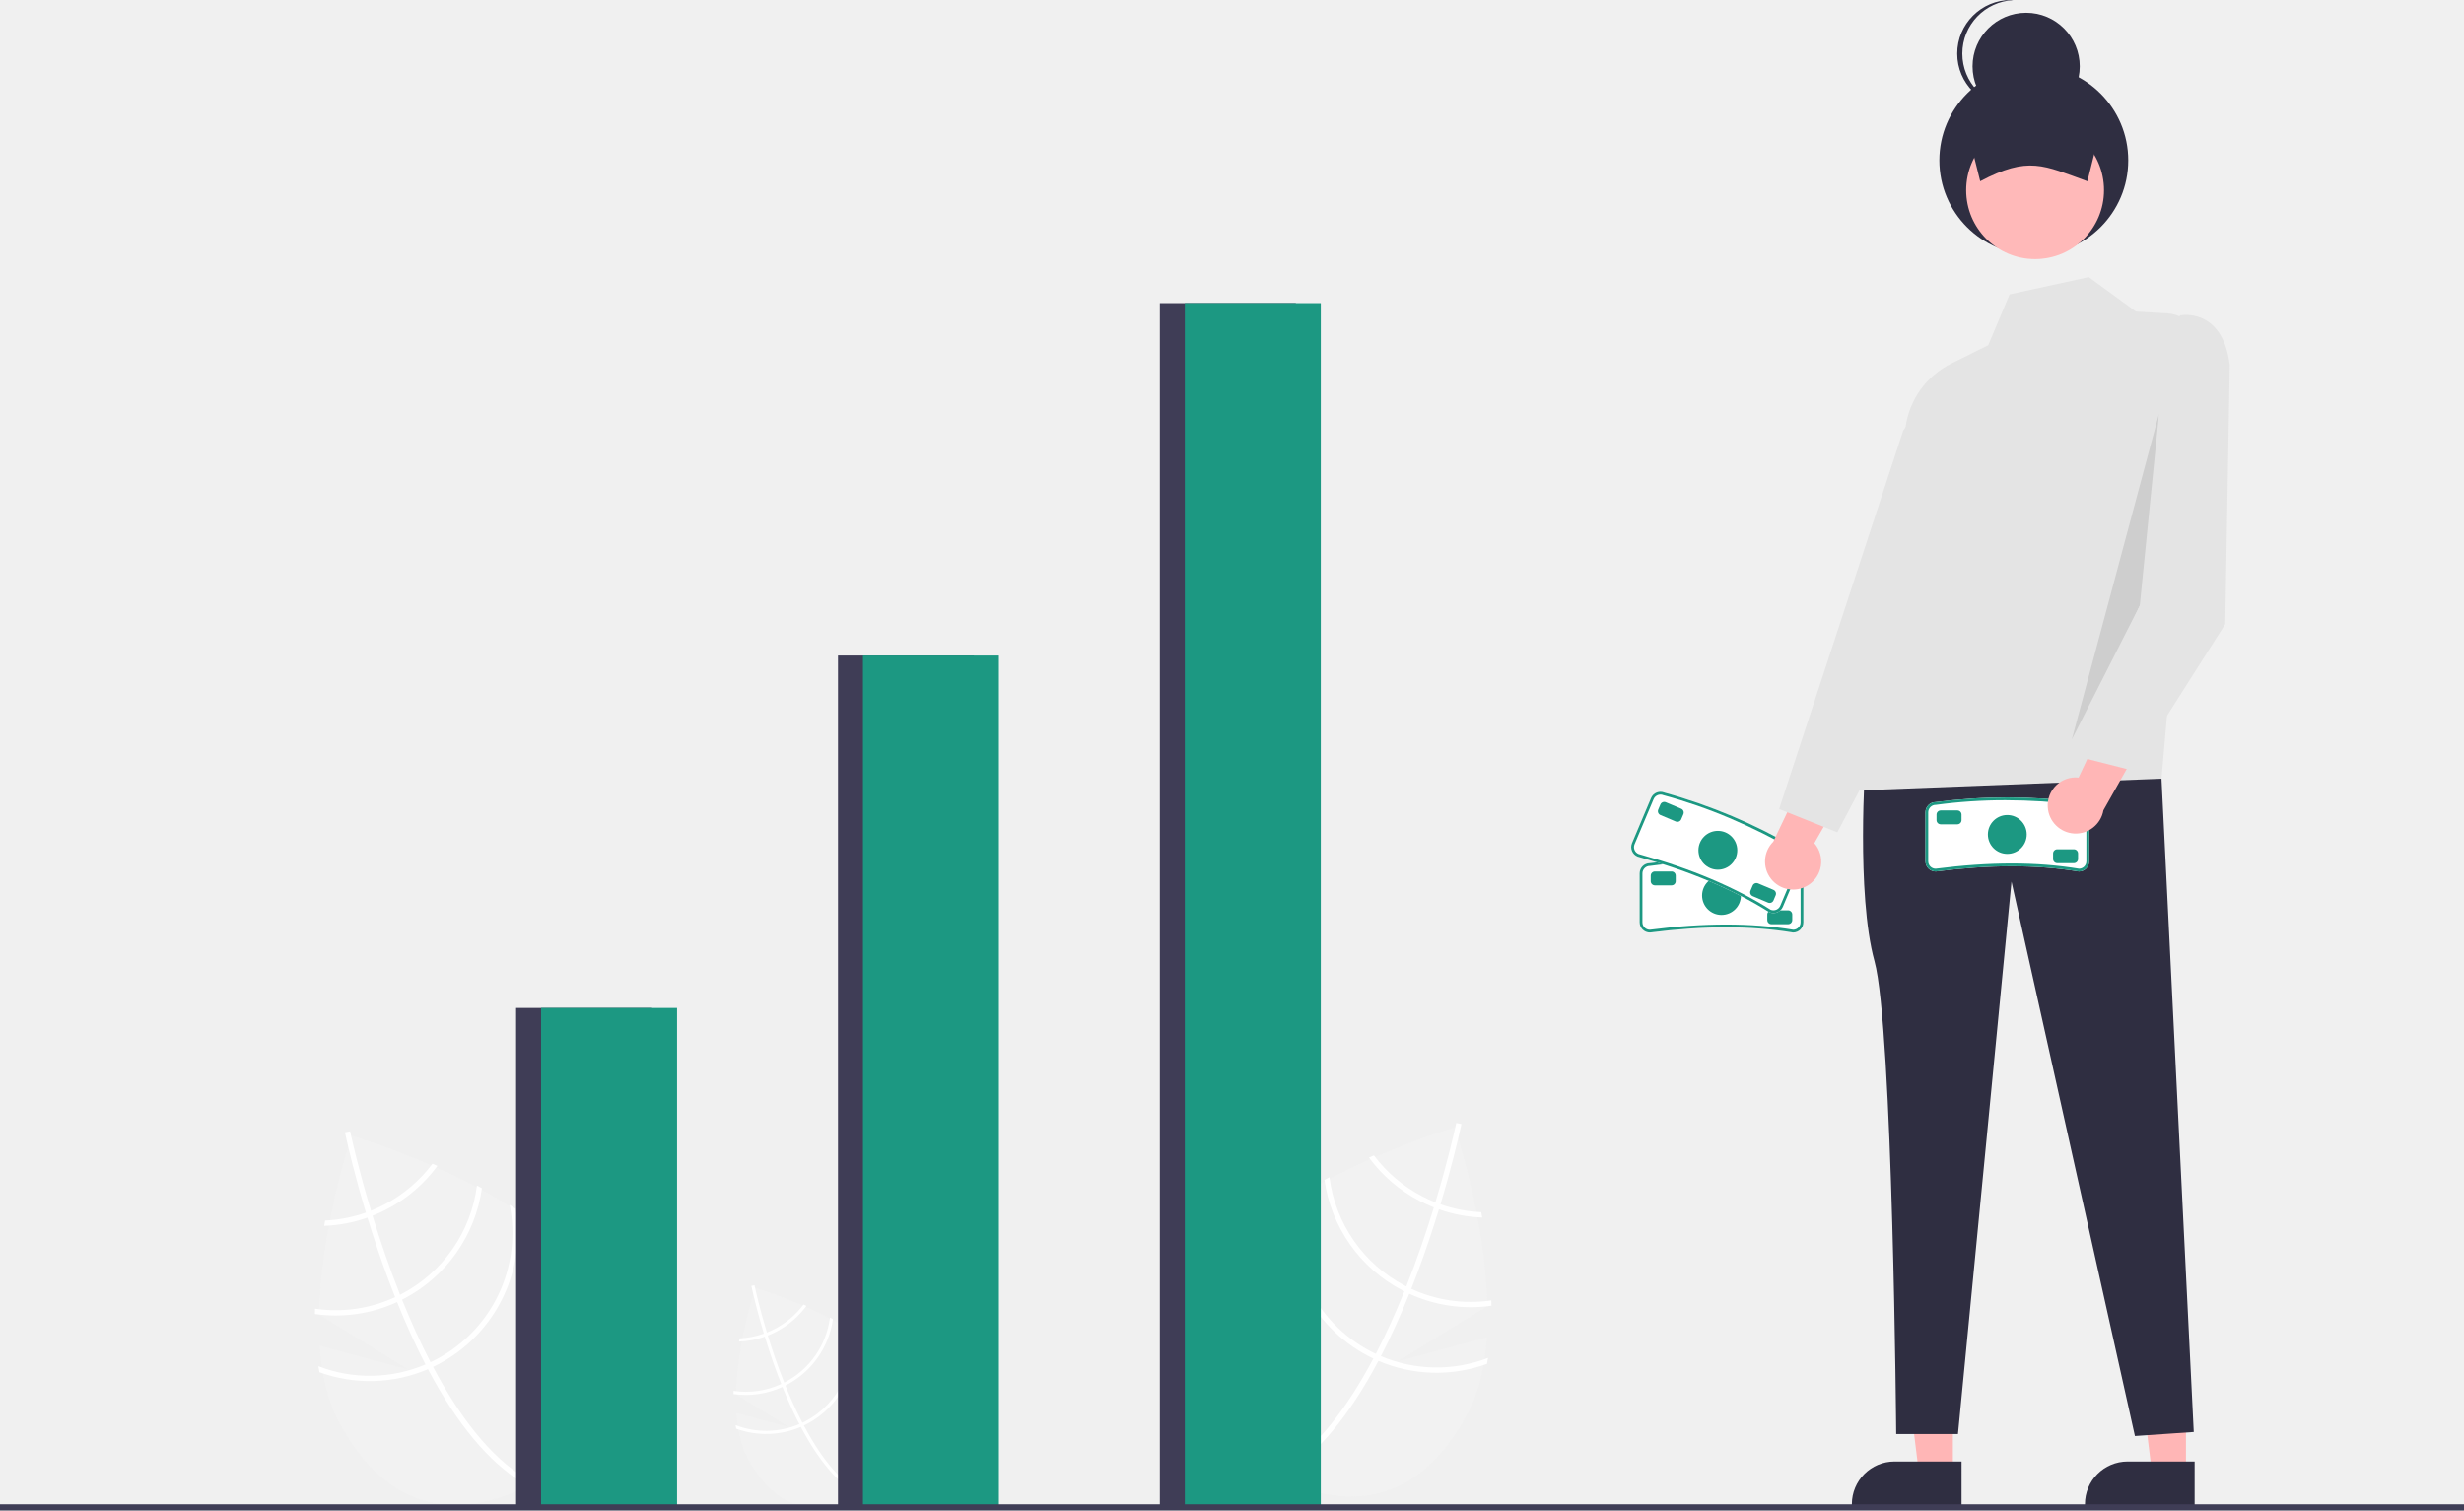
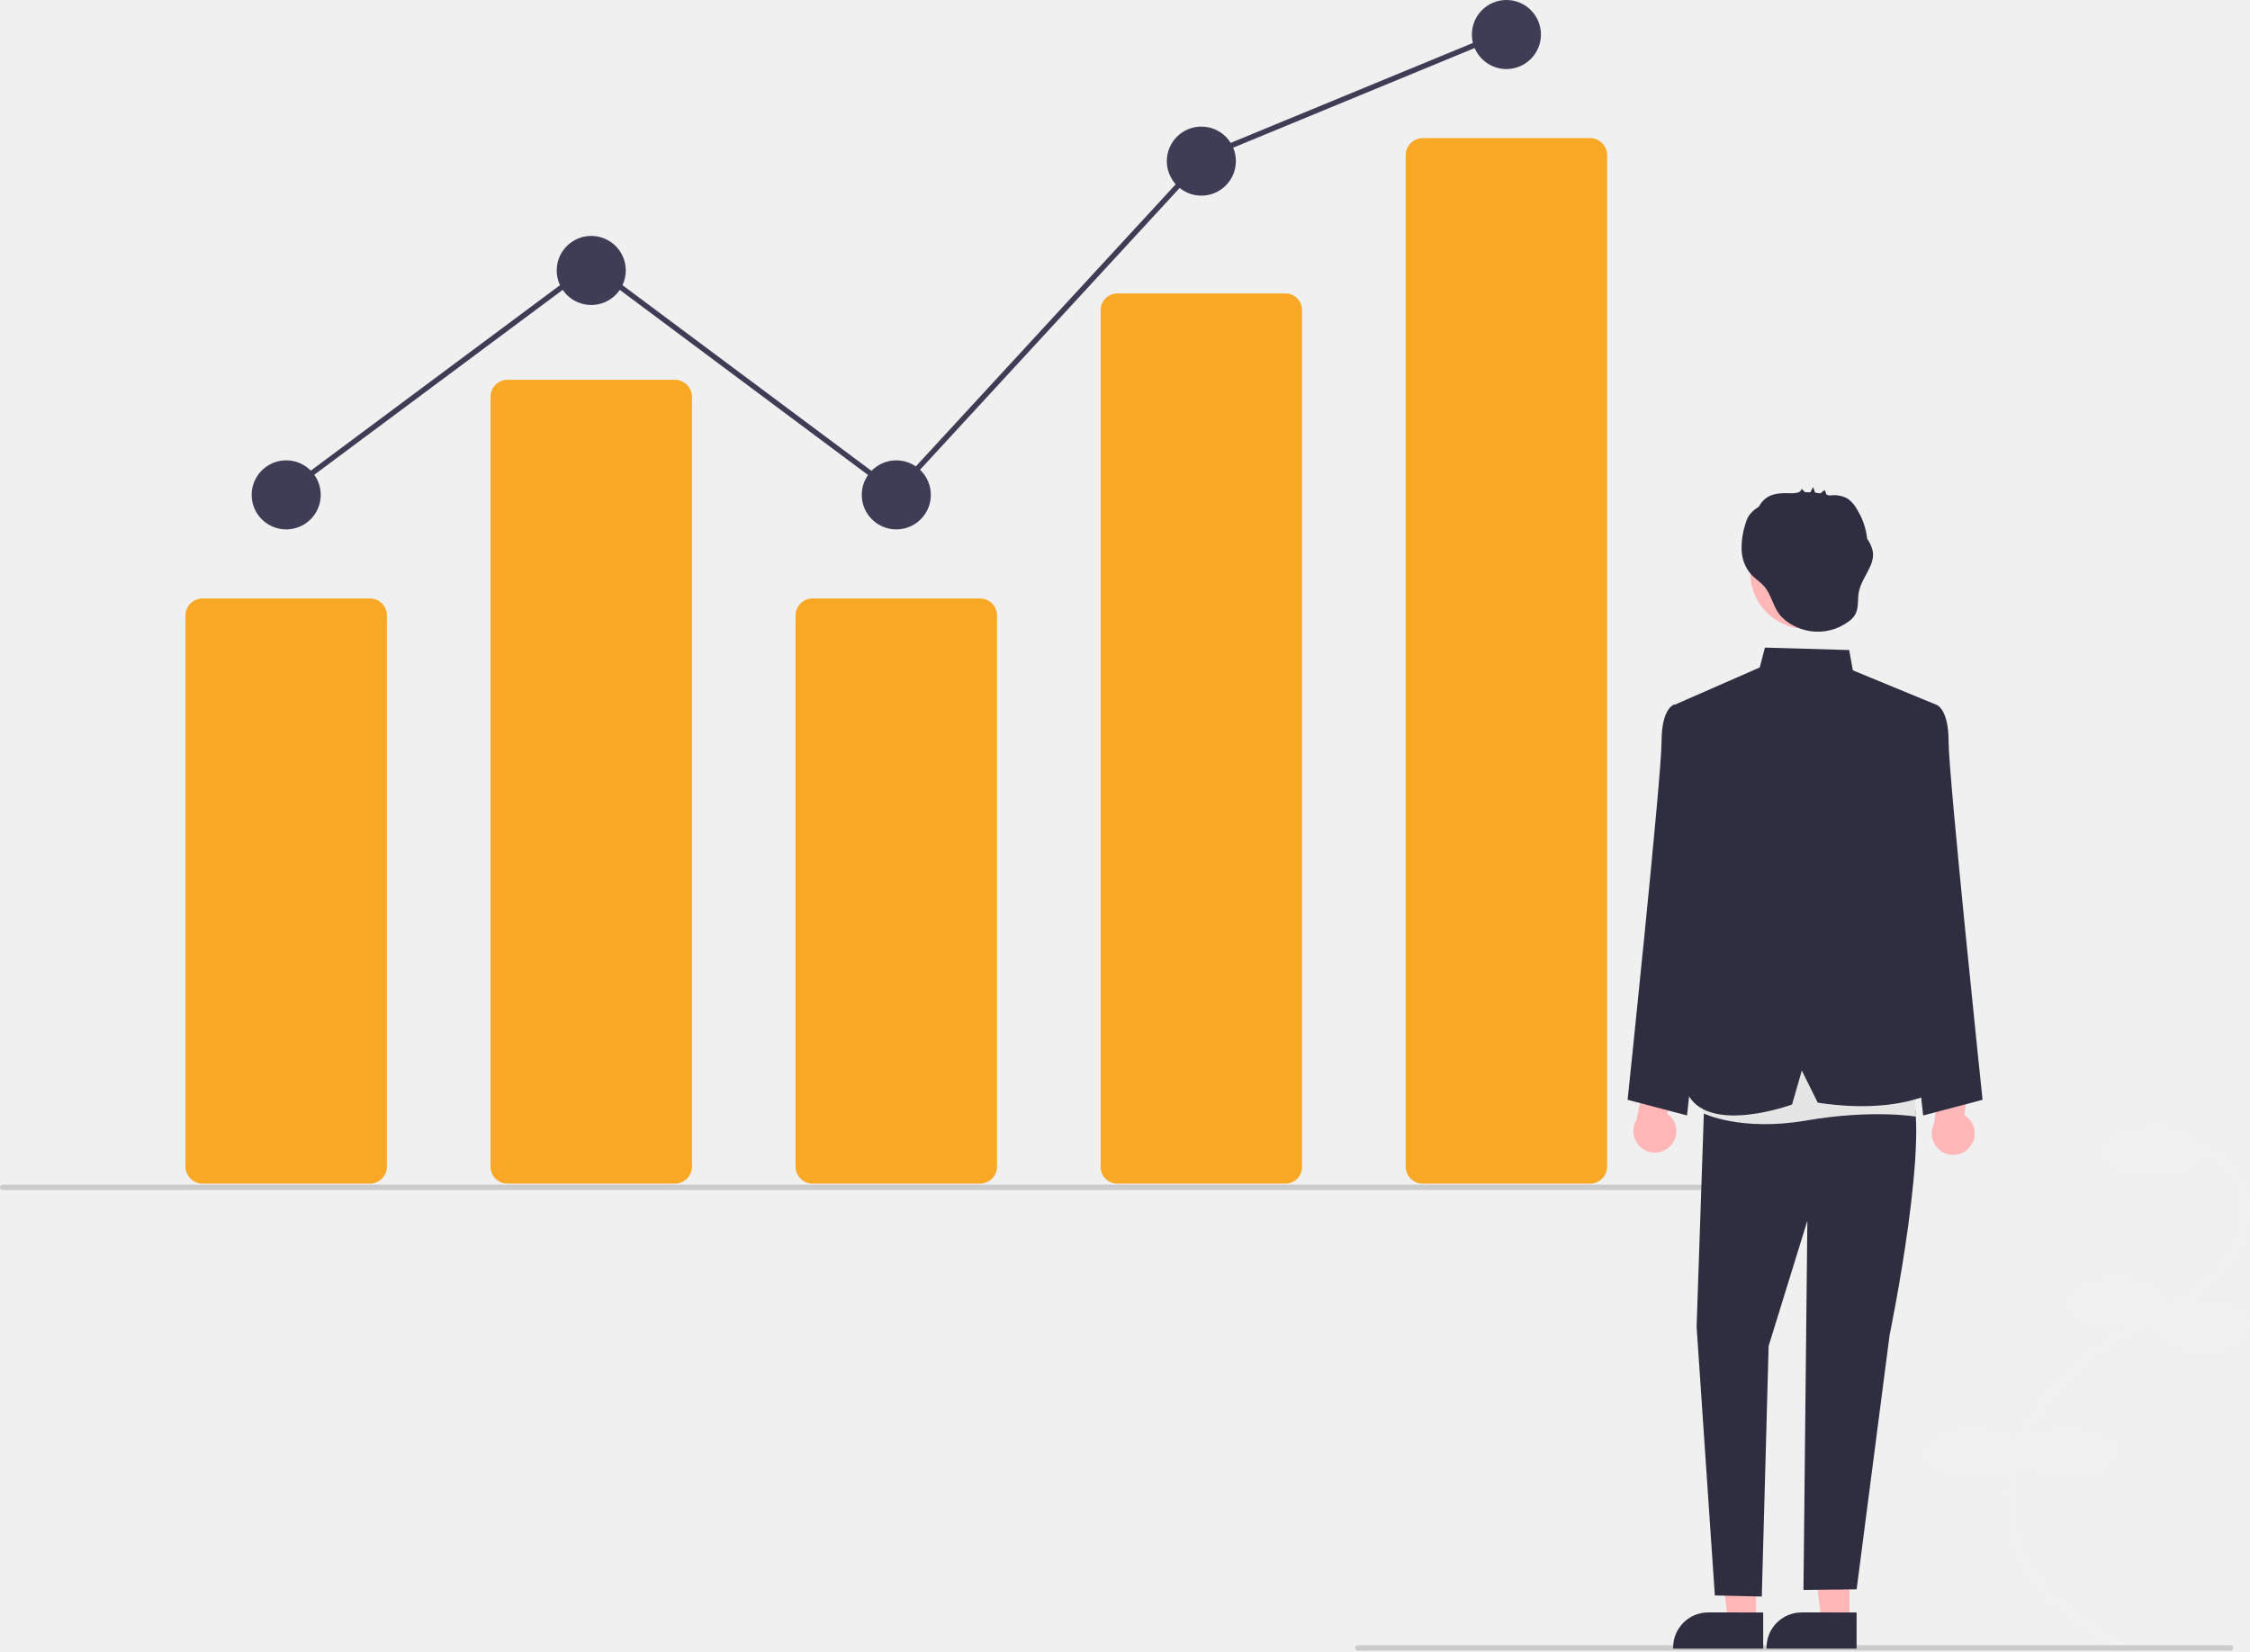
- <svg xmlns="http://www.w3.org/2000/svg" data-name="Layer 1" width="888" height="544.357" viewBox="0 0 888 544.357">
-   <path d="M691.817,659.775l-32.031,8.592,32.263-19.84c-.694-31.628-11.733-64.424-11.733-64.424s-68.95,19.975-87.046,54.564-3.852,57.425,21.514,70.695c25.365,13.27,52.247,11.951,70.343-22.639C689.154,679.026,691.147,669.669,691.817,659.775Z" transform="translate(-156 -177.8214)" fill="#f2f2f2" />
-   <path d="M653.662,666.536l-.892,1.705c-10.47,19.765-21.902,33.479-34.156,40.936-.177.112-.357.211-.534.323l-.5-.831-.471-.805c13.427-7.951,24.696-23.224,33.832-40.461.3-.553.604-1.114.892-1.684,3.803-7.331,7.228-14.967,10.273-22.534.241-.584.478-1.18.714-1.776,3.967-10.008,7.275-19.824,9.926-28.467.19-.61.372-1.225.549-1.831,4.427-14.648,6.883-25.651,7.41-28.096.069-.297.102-.463.111-.501l.921.192.013-.004.93.196c-.009.038-.117.594-.349,1.613-.845,3.815-3.246,14.116-7.203,27.29-.181.593-.363,1.208-.553,1.818-2.144,7.016-4.707,14.771-7.699,22.752q-1.123,3.009-2.281,5.902c-.228.601-.465,1.197-.706,1.781Q658.952,656.323,653.662,666.536Z" transform="translate(-156 -177.8214)" fill="#fff" />
-   <path d="M675.128,611.801c-.605-.22-1.219-.444-1.832-.69a52.552,52.552,0,0,1-4.888-2.246,51.119,51.119,0,0,1-17.268-14.667c-.589.262-1.177.524-1.778.79a53.011,53.011,0,0,0,18.163,15.566,54.372,54.372,0,0,0,5.222,2.388c.605.241,1.219.465,1.828.677a52.565,52.565,0,0,0,15.595,2.966q-.18-.981-.348-1.924A50.943,50.943,0,0,1,675.128,611.801Z" transform="translate(-156 -177.8214)" fill="#fff" />
-   <path d="M664.594,642.272q-.9-.406-1.774-.863c-.182-.084-.367-.181-.545-.274a51.39,51.39,0,0,1-27.161-39.076c-.598.321-1.196.643-1.79.977a53.298,53.298,0,0,0,28.068,39.787c.236.124.473.247.713.362.595.301,1.186.588,1.782.868a53.016,53.016,0,0,0,29.618,4.315c-.01-.639-.019-1.279-.037-1.922A51.037,51.037,0,0,1,664.594,642.272Z" transform="translate(-156 -177.8214)" fill="#fff" />
-   <path d="M653.662,666.536c-.617-.258-1.226-.534-1.83-.818-.646-.306-1.288-.62-1.921-.951a51.529,51.529,0,0,1-26.586-55.75c-.738.485-1.471.962-2.191,1.455a53.416,53.416,0,0,0,27.894,55.983c.633.331,1.27.654,1.913.947.608.297,1.217.572,1.83.839a53.259,53.259,0,0,0,39.098,1.093c.149-.717.269-1.439.393-2.17A51.362,51.362,0,0,1,653.662,666.536Z" transform="translate(-156 -177.8214)" fill="#fff" />
-   <path d="M271.183,662.775l32.031,8.592L270.952,651.528c.694-31.628,11.733-64.424,11.733-64.424s68.95,19.975,87.046,54.564,3.852,57.425-21.514,70.695c-25.365,13.27-52.247,11.951-70.343-22.639C273.846,682.026,271.853,672.669,271.183,662.775Z" transform="translate(-156 -177.8214)" fill="#f2f2f2" />
-   <path d="M309.338,669.536l.892,1.705c10.47,19.765,21.902,33.479,34.156,40.936.177.112.357.211.534.323l.5-.831.471-.805c-13.427-7.951-24.696-23.224-33.832-40.461-.3-.553-.604-1.114-.892-1.684-3.803-7.331-7.228-14.967-10.273-22.534-.241-.584-.478-1.18-.714-1.776-3.967-10.008-7.275-19.824-9.926-28.467-.19-.61-.372-1.225-.549-1.831-4.427-14.648-6.883-25.651-7.41-28.096-.069-.297-.102-.463-.111-.501l-.921.192-.013-.004-.93.196c.009.038.117.594.349,1.613.845,3.815,3.246,14.116,7.203,27.29.181.593.363,1.208.553,1.818,2.144,7.016,4.707,14.771,7.699,22.752q1.123,3.009,2.281,5.902c.228.601.465,1.197.706,1.781Q304.048,659.323,309.338,669.536Z" transform="translate(-156 -177.8214)" fill="#fff" />
-   <path d="M273.179,617.661q-.168.943-.348,1.924a52.565,52.565,0,0,0,15.595-2.966c.61-.211,1.223-.436,1.828-.677a54.372,54.372,0,0,0,5.222-2.388,53.011,53.011,0,0,0,18.163-15.566c-.601-.266-1.19-.528-1.778-.79a51.119,51.119,0,0,1-17.268,14.667,52.552,52.552,0,0,1-4.888,2.246c-.613.246-1.227.47-1.832.69A50.943,50.943,0,0,1,273.179,617.661Z" transform="translate(-156 -177.8214)" fill="#fff" />
-   <path d="M269.531,649.445c-.018.644-.028,1.283-.037,1.922a53.016,53.016,0,0,0,29.618-4.315c.596-.279,1.187-.567,1.782-.868.241-.115.477-.239.713-.362a53.298,53.298,0,0,0,28.068-39.787c-.594-.334-1.192-.656-1.79-.977a51.39,51.39,0,0,1-27.161,39.076c-.177.093-.363.19-.545.274q-.874.457-1.774.863A51.037,51.037,0,0,1,269.531,649.445Z" transform="translate(-156 -177.8214)" fill="#fff" />
-   <path d="M270.738,670.164c.124.731.244,1.453.393,2.17a53.259,53.259,0,0,0,39.098-1.093c.613-.267,1.221-.542,1.83-.839.642-.293,1.28-.616,1.913-.947a53.416,53.416,0,0,0,27.894-55.983c-.721-.494-1.454-.97-2.191-1.455a51.529,51.529,0,0,1-26.586,55.75c-.633.331-1.275.645-1.921.951-.604.284-1.213.559-1.83.818A51.362,51.362,0,0,1,270.738,670.164Z" transform="translate(-156 -177.8214)" fill="#fff" />
-   <path d="M421.356,686.995l19.069,5.115-19.207-11.811c.413-18.829,6.985-38.353,6.985-38.353s41.048,11.892,51.821,32.483,2.293,34.186-12.808,42.087c-15.101,7.9-31.104,7.115-41.877-13.477C422.941,698.456,421.755,692.885,421.356,686.995Z" transform="translate(-156 -177.8214)" fill="#f2f2f2" />
-   <path d="M444.07,691.02l.531,1.015c6.233,11.767,13.039,19.931,20.334,24.371.105.067.213.125.318.192l.298-.495.28-.479c-7.993-4.734-14.702-13.826-20.141-24.087-.179-.329-.36-.663-.531-1.002-2.264-4.364-4.303-8.91-6.116-13.415-.143-.347-.284-.702-.425-1.058-2.362-5.958-4.331-11.802-5.909-16.947-.113-.363-.221-.729-.327-1.09-2.636-8.72-4.098-15.271-4.411-16.726-.041-.177-.061-.275-.066-.298l-.548.114-.008-.002-.553.117c.005.023.07.354.208.96.503,2.271,1.932,8.404,4.288,16.246.108.353.216.719.329,1.082,1.276,4.177,2.802,8.793,4.584,13.545q.668,1.791,1.358,3.514c.136.358.277.713.42,1.06Q440.921,684.94,444.07,691.02Z" transform="translate(-156 -177.8214)" fill="#fff" />
-   <path d="M422.544,660.138q-.1.561-.207,1.145a31.294,31.294,0,0,0,9.284-1.766c.363-.126.728-.259,1.088-.403a32.37,32.37,0,0,0,3.109-1.422,31.559,31.559,0,0,0,10.813-9.267c-.358-.158-.708-.314-1.059-.47a30.432,30.432,0,0,1-10.28,8.732,31.287,31.287,0,0,1-2.91,1.337c-.365.146-.73.28-1.091.411A30.327,30.327,0,0,1,422.544,660.138Z" transform="translate(-156 -177.8214)" fill="#fff" />
-   <path d="M420.373,679.06c-.011.383-.016.764-.022,1.144a31.562,31.562,0,0,0,17.633-2.569c.355-.166.707-.338,1.061-.517.143-.069.284-.142.425-.216a31.73,31.73,0,0,0,16.709-23.686c-.354-.199-.71-.39-1.066-.582a30.594,30.594,0,0,1-16.169,23.263c-.106.055-.216.113-.324.163q-.52.272-1.056.514A30.383,30.383,0,0,1,420.373,679.06Z" transform="translate(-156 -177.8214)" fill="#fff" />
-   <path d="M421.091,691.394c.074.435.145.865.234,1.292a31.707,31.707,0,0,0,23.276-.651c.365-.159.727-.323,1.089-.499.382-.174.762-.367,1.139-.564a31.8,31.8,0,0,0,16.606-33.328c-.429-.294-.865-.578-1.304-.866a30.676,30.676,0,0,1-15.827,33.19c-.377.197-.759.384-1.144.566-.36.169-.722.333-1.089.487A30.577,30.577,0,0,1,421.091,691.394Z" transform="translate(-156 -177.8214)" fill="#fff" />
-   <path d="M802.236,513.878l-.082-.007c-15.167-2.504-32.015-2.503-51.508.003h-.008a3.686,3.686,0,0,1-3.729-3.669V492.552a3.678,3.678,0,0,1,3.673-3.673,199.874,199.874,0,0,1,51.715.004h.007a3.659,3.659,0,0,1,3.605,3.669v17.653A3.678,3.678,0,0,1,802.236,513.878Z" transform="translate(-156 -177.8214)" fill="#fff" />
-   <path d="M802.236,513.878l-.082-.007c-15.167-2.504-32.015-2.503-51.508.003h-.008a3.686,3.686,0,0,1-3.729-3.669V492.552a3.678,3.678,0,0,1,3.673-3.673,199.874,199.874,0,0,1,51.715.004h.007a3.659,3.659,0,0,1,3.605,3.669v17.653A3.678,3.678,0,0,1,802.236,513.878Zm-26.482-25.675a184.5,184.5,0,0,0-25.103,1.67,2.699,2.699,0,0,0-2.741,2.678v17.653a2.676,2.676,0,0,0,2.673,2.673c19.51-2.513,36.439-2.513,51.693-0a2.676,2.676,0,0,0,2.634-2.673V492.552a2.676,2.676,0,0,0-2.673-2.673A215.528,215.528,0,0,0,775.754,488.203Z" transform="translate(-156 -177.8214)" fill="#1c9882" />
-   <circle cx="620.409" cy="322.714" r="7" fill="#1c9882" />
-   <path d="M758.409,496.878h-6a1.502,1.502,0,0,1-1.5-1.5v-2a1.502,1.502,0,0,1,1.5-1.5h6a1.502,1.502,0,0,1,1.5,1.5v2A1.502,1.502,0,0,1,758.409,496.878Z" transform="translate(-156 -177.8214)" fill="#1c9882" />
-   <path d="M800.409,510.878h-6a1.502,1.502,0,0,1-1.5-1.5v-2a1.502,1.502,0,0,1,1.5-1.5h6a1.502,1.502,0,0,1,1.5,1.5v2A1.502,1.502,0,0,1,800.409,510.878Z" transform="translate(-156 -177.8214)" fill="#1c9882" />
-   <path d="M793.699,506.577l-.072-.038c-12.999-8.205-28.522-14.757-47.455-20.028l-.007-.003a3.686,3.686,0,0,1-2.009-4.831l6.865-16.264a3.678,3.678,0,0,1,4.813-1.956,199.874,199.874,0,0,1,47.643,20.115l.006.003a3.659,3.659,0,0,1,1.894,4.783l-6.865,16.264A3.678,3.678,0,0,1,793.699,506.577Z" transform="translate(-156 -177.8214)" fill="#fff" />
-   <path d="M793.699,506.577l-.072-.038c-12.999-8.205-28.522-14.757-47.455-20.028l-.007-.003a3.686,3.686,0,0,1-2.009-4.831l6.865-16.264a3.678,3.678,0,0,1,4.813-1.956,199.874,199.874,0,0,1,47.643,20.115l.006.003a3.659,3.659,0,0,1,1.894,4.783l-6.865,16.264A3.678,3.678,0,0,1,793.699,506.577Zm-14.413-33.953a184.498,184.498,0,0,0-23.776-8.223,2.699,2.699,0,0,0-3.567,1.401l-6.865,16.264a2.676,2.676,0,0,0,1.423,3.503c18.951,5.272,34.548,11.856,47.624,20.102a2.676,2.676,0,0,0,3.466-1.438l6.865-16.264a2.676,2.676,0,0,0-1.423-3.503A215.53,215.53,0,0,0,779.286,472.624Z" transform="translate(-156 -177.8214)" fill="#1c9882" />
-   <circle cx="619.094" cy="306.419" r="7" fill="#1c9882" />
-   <path d="M759.933,473.871l-5.528-2.333a1.502,1.502,0,0,1-.799-1.965l.778-1.843a1.502,1.502,0,0,1,1.965-.799l5.528,2.333a1.502,1.502,0,0,1,.799,1.965l-.778,1.843A1.502,1.502,0,0,1,759.933,473.871Z" transform="translate(-156 -177.8214)" fill="#1c9882" />
-   <path d="M793.183,503.103l-5.528-2.333a1.502,1.502,0,0,1-.799-1.965l.778-1.843a1.502,1.502,0,0,1,1.965-.799l5.528,2.333a1.502,1.502,0,0,1,.799,1.965l-.778,1.843A1.502,1.502,0,0,1,793.183,503.103Z" transform="translate(-156 -177.8214)" fill="#1c9882" />
-   <path d="M807.475,496.913a10.056,10.056,0,0,0,2.386-15.234l17.709-31.038-18.531,1.197-13.975,29.291a10.11,10.11,0,0,0,12.412,15.784Z" transform="translate(-156 -177.8214)" fill="#ffb6b6" />
-   <polygon points="787.796 530.684 775.536 530.684 769.704 483.396 787.798 483.397 787.796 530.684" fill="#ffb6b6" />
-   <path d="M946.922,720.39l-39.531-.001v-.5A15.387,15.387,0,0,1,922.778,704.502h.001l24.144.001Z" transform="translate(-156 -177.8214)" fill="#2f2e41" />
-   <polygon points="703.796 530.684 691.536 530.684 685.704 483.396 703.798 483.397 703.796 530.684" fill="#ffb6b6" />
-   <path d="M862.922,720.39l-39.531-.001v-.5A15.387,15.387,0,0,1,838.778,704.502h.001l24.144.001Z" transform="translate(-156 -177.8214)" fill="#2f2e41" />
-   <path d="M828.271,451.974s-3.372,48.021,3.269,72.206,7.827,170.441,7.827,170.441h22.262l19.295-199.085L925.406,695.323l21.204-1.458L934.982,458.443Z" transform="translate(-156 -177.8214)" fill="#2f2e41" />
-   <path d="M925.783,290.096l-17.019-12.419L880.247,283.887l-7.719,18.342-13.302,6.595a30.152,30.152,0,0,0-16.447,22.692l-19.003,131.225,111.206-4.299,13.463-154.543a12.116,12.116,0,0,0-11.367-13.147Z" transform="translate(-156 -177.8214)" fill="#e4e4e4" />
-   <polygon points="696.189 141.253 685.918 155.099 641.182 291.544 662.152 299.94 695.729 236.359 696.189 141.253" fill="#e4e4e4" />
-   <circle cx="732.961" cy="57.795" r="34.037" fill="#2f2e41" />
-   <circle cx="733.421" cy="68.534" r="24.838" fill="#ffb9b9" />
-   <path d="M908.279,243.136c-15.816-5.705-21.167-9.209-38.637,0l-6.439-25.758H914.718Z" transform="translate(-156 -177.8214)" fill="#2f2e41" />
-   <circle cx="730.201" cy="23.918" r="19.318" fill="#2f2e41" />
-   <path d="M863.203,197.14a19.302,19.302,0,0,1,18.398-19.272c-.307-.015-.609-.046-.92-.046a19.318,19.318,0,1,0,0,38.637c.311,0,.613-.032.92-.046A19.302,19.302,0,0,1,863.203,197.14Z" transform="translate(-156 -177.8214)" fill="#2f2e41" />
-   <polygon points="778.087 149.111 771.157 218.196 746.683 266.431 778.087 149.111" opacity="0.1" />
-   <rect x="39.5" y="361.737" width="6" height="5" fill="#f0f0f0" />
-   <path d="M769.029,544.558H757.206v-5H769.029Zm-23.646,0H733.559v-5h11.824Zm-23.647,0H709.912v-5h11.823Zm-23.646,0H686.265v-5h11.824Zm-23.647,0H662.618v-5h11.823Zm-23.647,0H638.971v-5H650.794Zm-23.646,0H615.324v-5h11.823Zm-23.647,0H591.677v-5H603.5Zm-23.647,0H568.03v-5H579.853Zm-23.647,0H544.382v-5h11.824Zm-23.647,0H520.735v-5h11.824Zm-23.647,0h-11.824v-5h11.824Zm-23.647,0H473.441v-5h11.824Zm-23.647,0H449.794v-5h11.823Zm-23.647,0H426.147v-5H437.971Zm-23.647,0H402.5v-5h11.824Zm-23.647,0H378.853v-5h11.824Zm-23.647,0H355.206v-5h11.824Zm-23.647,0H331.559v-5h11.823Zm-23.647,0h-11.823v-5h11.823Zm-23.647,0h-11.823v-5h11.823Zm-23.647,0H260.618v-5h11.824Zm-23.647,0H236.971v-5h11.824Zm-23.647,0h-11.823v-5h11.824Z" transform="translate(-156 -177.8214)" fill="#f0f0f0" />
-   <rect x="39.5" y="234.737" width="6" height="5" fill="#f0f0f0" />
-   <path d="M769.029,417.558H757.206v-5H769.029Zm-23.646,0H733.559v-5h11.824Zm-23.647,0H709.912v-5h11.823Zm-23.646,0H686.265v-5h11.824Zm-23.647,0H662.618v-5h11.823Zm-23.647,0H638.971v-5H650.794Zm-23.646,0H615.324v-5h11.823Zm-23.647,0H591.677v-5H603.5Zm-23.647,0H568.03v-5H579.853Zm-23.647,0H544.382v-5h11.824Zm-23.647,0H520.735v-5h11.824Zm-23.647,0h-11.824v-5h11.824Zm-23.647,0H473.441v-5h11.824Zm-23.647,0H449.794v-5h11.823Zm-23.647,0H426.147v-5H437.971Zm-23.647,0H402.5v-5h11.824Zm-23.647,0H378.853v-5h11.824Zm-23.647,0H355.206v-5h11.824Zm-23.647,0H331.559v-5h11.823Zm-23.647,0h-11.823v-5h11.823Zm-23.647,0h-11.823v-5h11.823Zm-23.647,0H260.618v-5h11.824Zm-23.647,0H236.971v-5h11.824Zm-23.647,0h-11.823v-5h11.824Z" transform="translate(-156 -177.8214)" fill="#f0f0f0" />
-   <rect x="39.5" y="107.737" width="6" height="5" fill="#f0f0f0" />
-   <path d="M769.029,290.558H757.206v-5H769.029Zm-23.646,0H733.559v-5h11.824Zm-23.647,0H709.912v-5h11.823Zm-23.646,0H686.265v-5h11.824Zm-23.647,0H662.618v-5h11.823Zm-23.647,0H638.971v-5H650.794Zm-23.646,0H615.324v-5h11.823Zm-23.647,0H591.677v-5H603.5Zm-23.647,0H568.03v-5H579.853Zm-23.647,0H544.382v-5h11.824Zm-23.647,0H520.735v-5h11.824Zm-23.647,0h-11.824v-5h11.824Zm-23.647,0H473.441v-5h11.824Zm-23.647,0H449.794v-5h11.823Zm-23.647,0H426.147v-5H437.971Zm-23.647,0H402.5v-5h11.824Zm-23.647,0H378.853v-5h11.824Zm-23.647,0H355.206v-5h11.824Zm-23.647,0H331.559v-5h11.823Zm-23.647,0h-11.823v-5h11.823Zm-23.647,0h-11.823v-5h11.823Zm-23.647,0H260.618v-5h11.824Zm-23.647,0H236.971v-5h11.824Zm-23.647,0h-11.823v-5h11.824Z" transform="translate(-156 -177.8214)" fill="#f0f0f0" />
-   <rect x="186" y="363.237" width="49" height="180" fill="#3f3d56" />
-   <rect x="195" y="363.237" width="49" height="180" fill="#1c9882" />
-   <rect x="302" y="236.237" width="49" height="307" fill="#3f3d56" />
-   <rect x="311" y="236.237" width="49" height="307" fill="#1c9882" />
-   <rect x="418" y="109.237" width="49" height="434" fill="#3f3d56" />
-   <rect x="427" y="109.237" width="49" height="434" fill="#1c9882" />
-   <circle cx="40" cy="110.237" r="12" fill="#f0f0f0" />
-   <circle cx="40" cy="237.237" r="12" fill="#f0f0f0" />
-   <circle cx="40" cy="364.237" r="12" fill="#f0f0f0" />
-   <rect y="542.116" width="888" height="2.241" fill="#3f3d56" />
-   <path d="M905.236,491.878l-.082-.007c-15.167-2.504-32.015-2.503-51.508.003h-.008a3.686,3.686,0,0,1-3.729-3.669V470.552a3.678,3.678,0,0,1,3.673-3.673,199.874,199.874,0,0,1,51.715.004h.007a3.659,3.659,0,0,1,3.605,3.669v17.653A3.678,3.678,0,0,1,905.236,491.878Z" transform="translate(-156 -177.8214)" fill="#fff" />
-   <path d="M905.236,491.878l-.082-.007c-15.167-2.504-32.015-2.503-51.508.003h-.008a3.686,3.686,0,0,1-3.729-3.669V470.552a3.678,3.678,0,0,1,3.673-3.673,199.874,199.874,0,0,1,51.715.004h.007a3.659,3.659,0,0,1,3.605,3.669v17.653A3.678,3.678,0,0,1,905.236,491.878Zm-26.482-25.675a184.5,184.5,0,0,0-25.103,1.67,2.699,2.699,0,0,0-2.741,2.678v17.653a2.676,2.676,0,0,0,2.673,2.673c19.51-2.513,36.439-2.513,51.693-0a2.676,2.676,0,0,0,2.634-2.673V470.552a2.676,2.676,0,0,0-2.673-2.673A215.528,215.528,0,0,0,878.754,466.203Z" transform="translate(-156 -177.8214)" fill="#1c9882" />
-   <circle cx="723.409" cy="300.714" r="7" fill="#1c9882" />
-   <path d="M861.409,474.878h-6a1.502,1.502,0,0,1-1.5-1.5v-2a1.502,1.502,0,0,1,1.5-1.5h6a1.502,1.502,0,0,1,1.5,1.5v2A1.502,1.502,0,0,1,861.409,474.878Z" transform="translate(-156 -177.8214)" fill="#1c9882" />
-   <path d="M903.409,488.878h-6a1.502,1.502,0,0,1-1.5-1.5v-2a1.502,1.502,0,0,1,1.5-1.5h6a1.502,1.502,0,0,1,1.5,1.5v2A1.502,1.502,0,0,1,903.409,488.878Z" transform="translate(-156 -177.8214)" fill="#1c9882" />
-   <path d="M893.994,468.738a10.056,10.056,0,0,1,11.1-10.702l15.238-32.323,9.663,15.857-15.951,28.264a10.11,10.11,0,0,1-20.05-1.095Z" transform="translate(-156 -177.8214)" fill="#ffb6b6" />
-   <path d="M935.422,299.661l6.276-8.184s15.29-3.114,17.887,17.887l-1.635,93.365L924.444,455.466l-21.761-5.556,28.451-62.647Z" transform="translate(-156 -177.8214)" fill="#e4e4e4" />
+ <svg xmlns="http://www.w3.org/2000/svg" data-name="Layer 1" width="835.213" height="613.098" viewBox="0 0 835.213 613.098">
+   <path d="M970.8,754.84l.951-1.759c-12.753-6.897-28.626-15.481-36.916-29.567-8.172-13.886-8.356-32.743-.479-49.211,6.704-14.016,19.018-26.572,35.611-36.313,3.273-1.921,6.709-3.742,10.031-5.503,8.031-4.256,16.336-8.658,23.184-14.903,9.432-8.601,16.568-23.035,11.249-35.891a23.856,23.856,0,0,0-20.677-14.467l-.113,1.997a21.861,21.861,0,0,1,18.948,13.248c4.943,11.947-1.839,25.505-10.754,33.636-6.661,6.074-14.852,10.415-22.773,14.613-3.342,1.771-6.797,3.603-10.108,5.546-16.938,9.943-29.526,22.798-36.403,37.174-8.16,17.061-7.946,36.637.559,51.089C941.685,739.095,957.828,747.826,970.8,754.84Z" transform="translate(-181.3664 -141.7423)" fill="#f1f1f1" />
+   <ellipse cx="799.713" cy="427.525" rx="17.5" ry="8.5" fill="#f1f1f1" />
+   <ellipse cx="785.713" cy="483.525" rx="17.5" ry="8.5" fill="#f1f1f1" />
+   <ellipse cx="817.713" cy="492.525" rx="17.5" ry="8.5" fill="#f1f1f1" />
+   <ellipse cx="767.713" cy="539.525" rx="17.5" ry="8.5" fill="#f1f1f1" />
+   <ellipse cx="732.713" cy="539.525" rx="17.5" ry="8.5" fill="#f1f1f1" />
+   <path d="M318.653,581.226H256.558a6.349,6.349,0,0,1-6.342-6.342V370.286a6.349,6.349,0,0,1,6.342-6.342h62.095a6.349,6.349,0,0,1,6.342,6.342V574.884A6.349,6.349,0,0,1,318.653,581.226Z" transform="translate(-181.3664 -141.7423)" fill="#f9a826" />
+   <path d="M431.89,581.226H369.795a6.349,6.349,0,0,1-6.342-6.342V289.097a6.349,6.349,0,0,1,6.342-6.342h62.095a6.349,6.349,0,0,1,6.342,6.342V574.884A6.349,6.349,0,0,1,431.89,581.226Z" transform="translate(-181.3664 -141.7423)" fill="#f9a826" />
+   <path d="M545.128,581.226H483.033a6.349,6.349,0,0,1-6.342-6.342V370.286a6.349,6.349,0,0,1,6.342-6.342h62.095a6.349,6.349,0,0,1,6.342,6.342V574.884A6.349,6.349,0,0,1,545.128,581.226Z" transform="translate(-181.3664 -141.7423)" fill="#f9a826" />
+   <path d="M658.365,581.226H596.27a6.211,6.211,0,0,1-6.342-6.055V256.761a6.211,6.211,0,0,1,6.342-6.055h62.095a6.211,6.211,0,0,1,6.342,6.055V575.171A6.211,6.211,0,0,1,658.365,581.226Z" transform="translate(-181.3664 -141.7423)" fill="#f9a826" />
+   <path d="M771.603,581.226H709.508a6.349,6.349,0,0,1-6.342-6.342V199.362a6.349,6.349,0,0,1,6.342-6.342h62.095a6.349,6.349,0,0,1,6.342,6.342V574.884A6.349,6.349,0,0,1,771.603,581.226Z" transform="translate(-181.3664 -141.7423)" fill="#f9a826" />
+   <circle cx="106.239" cy="183.744" r="12.819" fill="#3f3d56" />
+   <circle cx="219.476" cy="100.418" r="12.819" fill="#3f3d56" />
+   <circle cx="332.714" cy="183.744" r="12.819" fill="#3f3d56" />
+   <circle cx="445.951" cy="59.824" r="12.819" fill="#3f3d56" />
+   <circle cx="559.189" cy="12.819" r="12.819" fill="#3f3d56" />
+   <path d="M844.366,583.607h-662a1,1,0,1,1,0-2h662a1,1,0,0,1,0,2Z" transform="translate(-181.3664 -141.7423)" fill="#cbcbcb" />
+   <path d="M1009.366,754.607h-324a1,1,0,0,1,0-2h324a1,1,0,0,1,0,2Z" transform="translate(-181.3664 -141.7423)" fill="#cbcbcb" />
+   <path d="M801.302,567.353a7.93,7.93,0,0,0-1.034-12.116l3.932-17.69-10.167-5.011-5.201,25.059a7.973,7.973,0,0,0,12.471,9.757Z" transform="translate(-181.3664 -141.7423)" fill="#ffb7b7" />
+   <path d="M912.485,567.741a7.93,7.93,0,0,0-1.969-11.999l2.551-17.941-10.524-4.21-3.247,25.386a7.973,7.973,0,0,0,13.189,8.763Z" transform="translate(-181.3664 -141.7423)" fill="#ffb7b7" />
+   <polygon points="651.862 602.078 641.494 602.077 636.562 562.087 651.864 562.088 651.862 602.078" fill="#ffb7b7" />
+   <path d="M835.873,753.87l-33.43-.001v-.423a13.013,13.013,0,0,1,13.012-13.012h.001l20.418.001Z" transform="translate(-181.3664 -141.7423)" fill="#2f2e41" />
+   <polygon points="686.535 602.078 676.167 602.077 671.235 562.087 686.537 562.088 686.535 602.078" fill="#ffb7b7" />
+   <path d="M870.546,753.87l-33.43-.001v-.423a13.013,13.013,0,0,1,13.012-13.012h.001l20.418.001Z" transform="translate(-181.3664 -141.7423)" fill="#2f2e41" />
+   <path d="M888.777,407.372l11.18-4.034s4.745,1.008,4.745,13.876,12.602,132.882,12.602,132.882l-22.054,5.807L882.784,442.04Z" transform="translate(-181.3664 -141.7423)" fill="#2f2e41" />
+   <path d="M814.07,407.372l-11.18-4.034s-4.745,1.008-4.745,13.876-12.602,132.882-12.602,132.882l22.054,5.807L820.063,442.04Z" transform="translate(-181.3664 -141.7423)" fill="#2f2e41" />
+   <path d="M814.214,544.249,811.158,634.401l6.766,99.724,17.432.403,2.537-93.025,14.377-46.512-1.45,137.092,19.739-.236,12.226-94.318s16.145-78.057,7.192-93.279l-41.232-13.711Z" transform="translate(-181.3664 -141.7423)" fill="#2f2e41" />
+   <path d="M814.55,533.386l-.995,21.687s13.911,6.923,38.364,2.706,40.706-1.437,40.706-1.437l-1.877-27.646Z" transform="translate(-181.3664 -141.7423)" fill="#e5e5e5" />
+   <path d="M802.446,403.658l32.154-14.09,1.918-7.38,31.28.906,1.352,7.539,30.808,12.704L886.383,450.535l1.392,33.202,16.926,60.512s-14.277,12.125-48.577,6.908L850.206,539.232l-3.62,12.612s-30.077,11.064-38.413-3.339L814.214,444.459Z" transform="translate(-181.3664 -141.7423)" fill="#2f2e41" />
+   <circle cx="670.507" cy="212.744" r="20.771" fill="#ffb7b7" />
+   <path d="M876.553,346.437a12.65,12.65,0,0,0-2.099-4.69,25.34,25.34,0,0,0-3.783-10.913,11.45,11.45,0,0,0-3.389-3.912,10.004,10.004,0,0,0-5.332-1.329c-.339-.006-.947.097-1.496.122-.351-.109-.705-.206-1.06-.297-.207-.461-.618-1.804-.732-1.713l-1.547,1.229c-.654-.114-1.312-.202-1.972-.272q-.36-1.028-.721-2.056a14.089,14.089,0,0,0-1.022,1.921q-.985-.048-1.972-.034l-1.315-1.263a1.855,1.855,0,0,1-1.451,1.421c-.605.062-1.208.143-1.808.24-.049-0-.098,0-.146-.001-3.239-.081-6.723-.226-9.431,1.552a9.293,9.293,0,0,0-3.002,3.408c-.332.225-.664.449-.986.688a10.78,10.78,0,0,0-2.778,2.754,11.677,11.677,0,0,0-1.229,2.978,28.551,28.551,0,0,0-1.415,9.754,14.476,14.476,0,0,0,3.558,9.034c1.389,1.492,3.155,2.594,4.545,4.085,2.864,3.069,3.401,7.35,5.85,10.597,2.591,3.435,7.319,5.695,11.472,6.343a19.163,19.163,0,0,0,14.275-3.56,8.832,8.832,0,0,0,2.431-2.548c1.441-2.493.83-5.627,1.366-8.456C872.367,356.214,877.428,351.763,876.553,346.437Z" transform="translate(-181.3664 -141.7423)" fill="#2f2e41" />
+   <polygon points="105.555 184.546 104.361 182.942 219.477 97.239 332.348 181.429 446.764 57.205 446.969 57.121 558.009 11.292 558.772 13.141 447.936 58.885 332.597 184.11 219.476 99.733 105.555 184.546" fill="#3f3d56" />
</svg>
